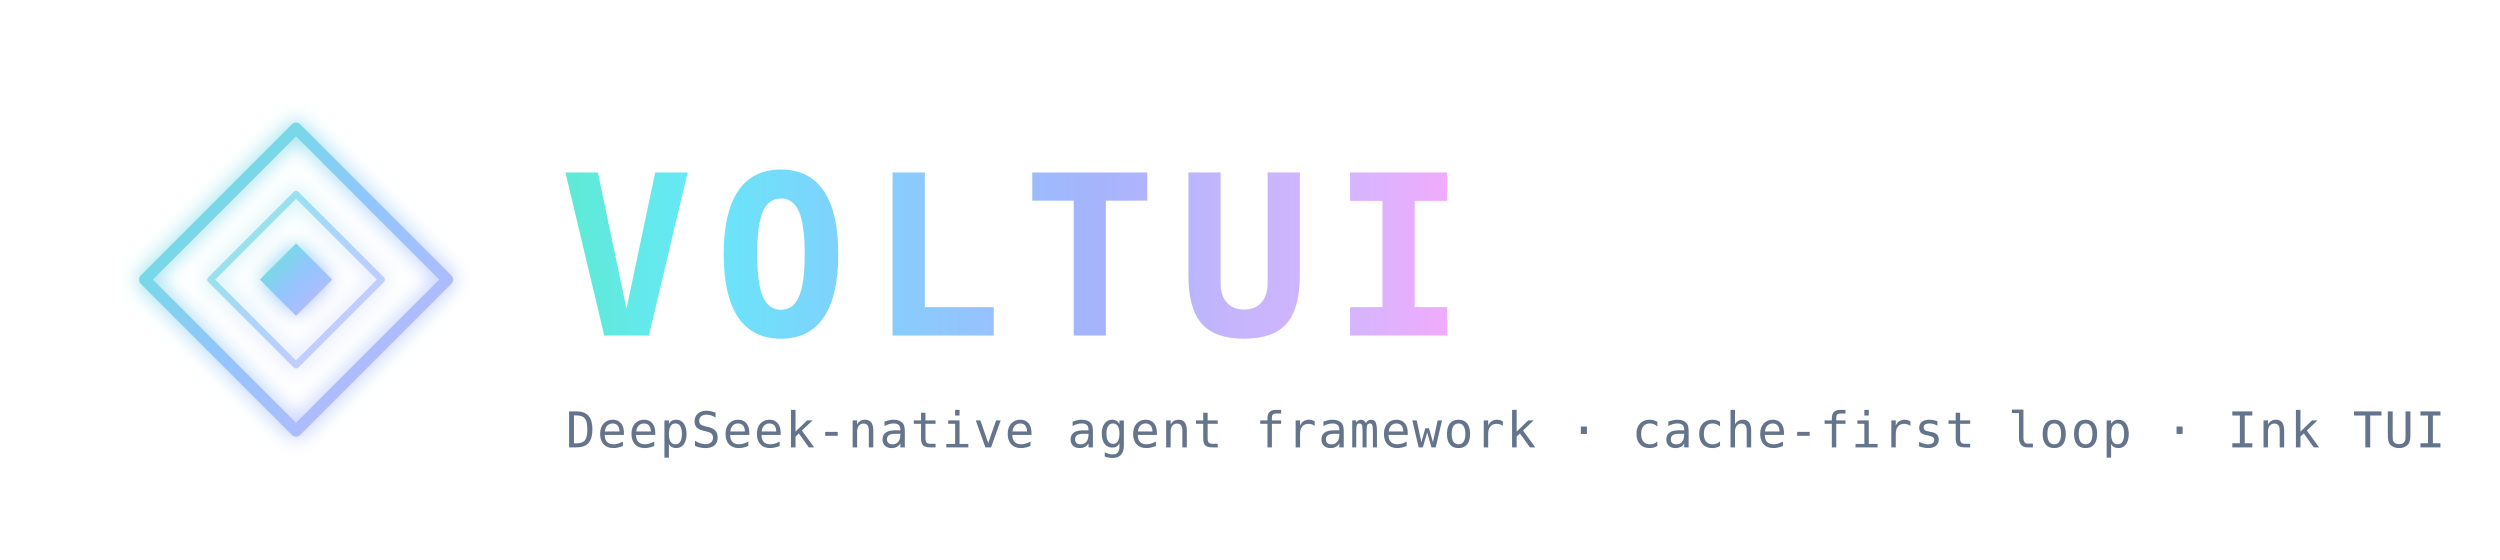
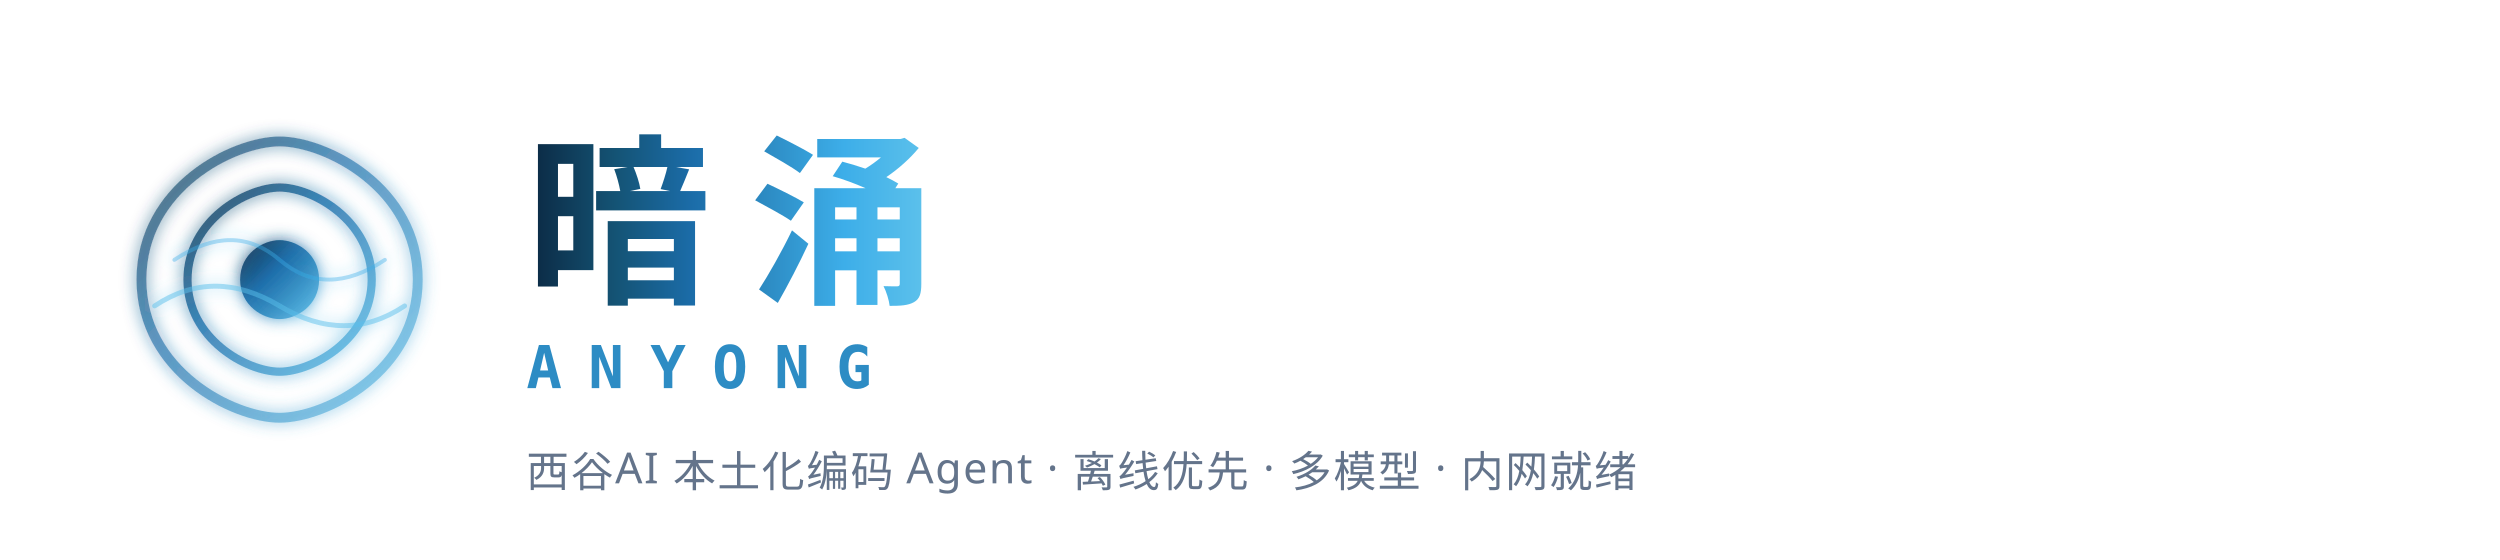
- <svg xmlns="http://www.w3.org/2000/svg" width="760" height="170" viewBox="0 0 760 170" role="img" aria-label="VoltUI — DeepSeek-native agent framework">
+ <svg xmlns="http://www.w3.org/2000/svg" width="760" height="170" viewBox="0 0 760 170" role="img" aria-label="暗涌 Anyong — 西谷AI 本土化编码 Agent">
  <defs>
-     <linearGradient id="rx-grad" x1="0%" y1="0%" x2="100%" y2="0%">
-       <stop offset="0%" stop-color="#5eead4" />
-       <stop offset="15%" stop-color="#67e8f9" />
-       <stop offset="30%" stop-color="#7dd3fc" />
-       <stop offset="45%" stop-color="#93c5fd" />
-       <stop offset="60%" stop-color="#a5b4fc" />
-       <stop offset="75%" stop-color="#c4b5fd" />
-       <stop offset="90%" stop-color="#d8b4fe" />
-       <stop offset="100%" stop-color="#f0abfc" />
+     <linearGradient id="ay-grad" x1="0%" y1="0%" x2="100%" y2="0%">
+       <stop offset="0%" stop-color="#0c2d48" />
+       <stop offset="20%" stop-color="#145374" />
+       <stop offset="40%" stop-color="#1b6ca8" />
+       <stop offset="60%" stop-color="#2d8cc4" />
+       <stop offset="80%" stop-color="#3daee9" />
+       <stop offset="100%" stop-color="#5bc0eb" />
    </linearGradient>
-     <linearGradient id="rx-grad-mark" x1="0%" y1="0%" x2="100%" y2="100%">
-       <stop offset="0%" stop-color="#5eead4" />
-       <stop offset="50%" stop-color="#93c5fd" />
-       <stop offset="100%" stop-color="#c4b5fd" />
+     <linearGradient id="ay-grad-mark" x1="0%" y1="0%" x2="100%" y2="100%">
+       <stop offset="0%" stop-color="#0c2d48" />
+       <stop offset="40%" stop-color="#1b6ca8" />
+       <stop offset="100%" stop-color="#5bc0eb" />
+     </linearGradient>
+     <linearGradient id="ay-wave" x1="0%" y1="0%" x2="0%" y2="100%">
+       <stop offset="0%" stop-color="#5bc0eb" stop-opacity="0.9" />
+       <stop offset="100%" stop-color="#0c2d48" stop-opacity="0.3" />
    </linearGradient>
    <filter id="glow" x="-50%" y="-50%" width="200%" height="200%">
-       <feGaussianBlur stdDeviation="3" result="blur" />
+       <feGaussianBlur stdDeviation="2.5" result="blur" />
      <feMerge>
        <feMergeNode in="blur" />
        <feMergeNode in="SourceGraphic" />
      </feMerge>
    </filter>
  </defs>
-   <g transform="translate(90, 85)" filter="url(#glow)">
-     <g>
-       <animateTransform attributeName="transform" type="rotate" from="0" to="360" dur="18s" repeatCount="indefinite" />
-       <path d="M 0,-46 L 46,0 L 0,46 L -46,0 Z" fill="none" stroke="url(#rx-grad-mark)" stroke-width="3.5" stroke-linejoin="round">
-         <animate attributeName="stroke-width" values="3.5;5.5;3.5" dur="2.4s" repeatCount="indefinite" />
-       </path>
-       <path d="M 0,-26 L 26,0 L 0,26 L -26,0 Z" fill="none" stroke="url(#rx-grad-mark)" stroke-width="2" stroke-linejoin="round" opacity="0.7">
-         <animate attributeName="opacity" values="0.4;0.9;0.4" dur="2.4s" begin="0.8s" repeatCount="indefinite" />
-       </path>
-       <path d="M 0,-11 L 11,0 L 0,11 L -11,0 Z" fill="url(#rx-grad-mark)">
-         <animate attributeName="opacity" values="0.75;1;0.75" dur="2.4s" repeatCount="indefinite" />
-       </path>
-     </g>
+   <g transform="translate(85, 85)" filter="url(#glow)">
+     <path d="M -42,0 C -42,-28 -14,-42 0,-42 C 14,-42 42,-28 42,0 C 42,28 14,42 0,42 C -14,42 -42,28 -42,0 Z" fill="none" stroke="url(#ay-grad-mark)" stroke-width="3" stroke-linejoin="round" opacity="0.6">
+       <animate attributeName="opacity" values="0.4;0.8;0.4" dur="3s" repeatCount="indefinite" />
+     </path>
+     <path d="M -28,0 C -28,-18 -10,-28 0,-28 C 10,-28 28,-18 28,0 C 28,18 10,28 0,28 C -10,28 -28,18 -28,0 Z" fill="none" stroke="url(#ay-grad-mark)" stroke-width="2.5" stroke-linejoin="round" opacity="0.75">
+       <animate attributeName="opacity" values="0.5;0.95;0.5" dur="2.6s" begin="0.5s" repeatCount="indefinite" />
+     </path>
+     <path d="M -12,0 C -12,-8 -5,-12 0,-12 C 5,-12 12,-8 12,0 C 12,8 5,12 0,12 C -5,12 -12,8 -12,0 Z" fill="url(#ay-grad-mark)" opacity="0.9">
+       <animate attributeName="opacity" values="0.7;1;0.7" dur="2.2s" repeatCount="indefinite" />
+     </path>
+     <path d="M -38,8 Q -20,-4 0,8 Q 20,20 38,8" fill="none" stroke="#5bc0eb" stroke-width="1.5" stroke-linecap="round" opacity="0.5">
+       <animate attributeName="d" values="M -38,8 Q -20,-4 0,8 Q 20,20 38,8;M -38,4 Q -20,16 0,4 Q 20,-8 38,4;M -38,8 Q -20,-4 0,8 Q 20,20 38,8" dur="4s" repeatCount="indefinite" />
+       <animate attributeName="opacity" values="0.3;0.7;0.3" dur="4s" repeatCount="indefinite" />
+     </path>
+     <path d="M -32,-6 Q -14,-18 0,-6 Q 14,6 32,-6" fill="none" stroke="#3daee9" stroke-width="1.2" stroke-linecap="round" opacity="0.4">
+       <animate attributeName="d" values="M -32,-6 Q -14,-18 0,-6 Q 14,6 32,-6;M -32,-10 Q -14,2 0,-10 Q 14,-22 32,-10;M -32,-6 Q -14,-18 0,-6 Q 14,6 32,-6" dur="3.5s" begin="0.8s" repeatCount="indefinite" />
+       <animate attributeName="opacity" values="0.2;0.6;0.2" dur="3.5s" begin="0.8s" repeatCount="indefinite" />
+     </path>
  </g>
-   <text x="170" y="102" font-family="ui-monospace, SFMono-Regular, 'Cascadia Code', Menlo, Consolas, 'DejaVu Sans Mono', monospace" font-size="68" font-weight="800" fill="url(#rx-grad)" letter-spacing="6">VOLTUI
-     <animate attributeName="opacity" values="0.9;1;0.9" dur="3.2s" repeatCount="indefinite" />
+   <text x="160" y="88" font-family="'PingFang SC', 'Noto Sans SC', 'Microsoft YaHei', 'Source Han Sans CN', sans-serif" font-size="56" font-weight="800" fill="url(#ay-grad)" letter-spacing="12">暗涌
+     <animate attributeName="opacity" values="0.92;1;0.92" dur="3.2s" repeatCount="indefinite" />
  </text>
-   <text x="172" y="136" font-family="ui-monospace, SFMono-Regular, 'Cascadia Code', Menlo, Consolas, 'DejaVu Sans Mono', monospace" font-size="15" fill="#64748b" letter-spacing="0.5">DeepSeek-native agent framework  ·  cache-first loop  ·  Ink TUI</text>
+   <text x="160" y="118" font-family="ui-monospace, SFMono-Regular, 'Cascadia Code', Menlo, Consolas, monospace" font-size="18" font-weight="600" fill="#2d8cc4" letter-spacing="8">ANYONG</text>
+   <text x="160" y="148" font-family="'PingFang SC', 'Noto Sans SC', 'Microsoft YaHei', sans-serif" font-size="13" fill="#64748b" letter-spacing="0.5">西谷AI 本土化编码 Agent  ·  离线优先  ·  多模型  ·  内网就绪</text>
</svg>
